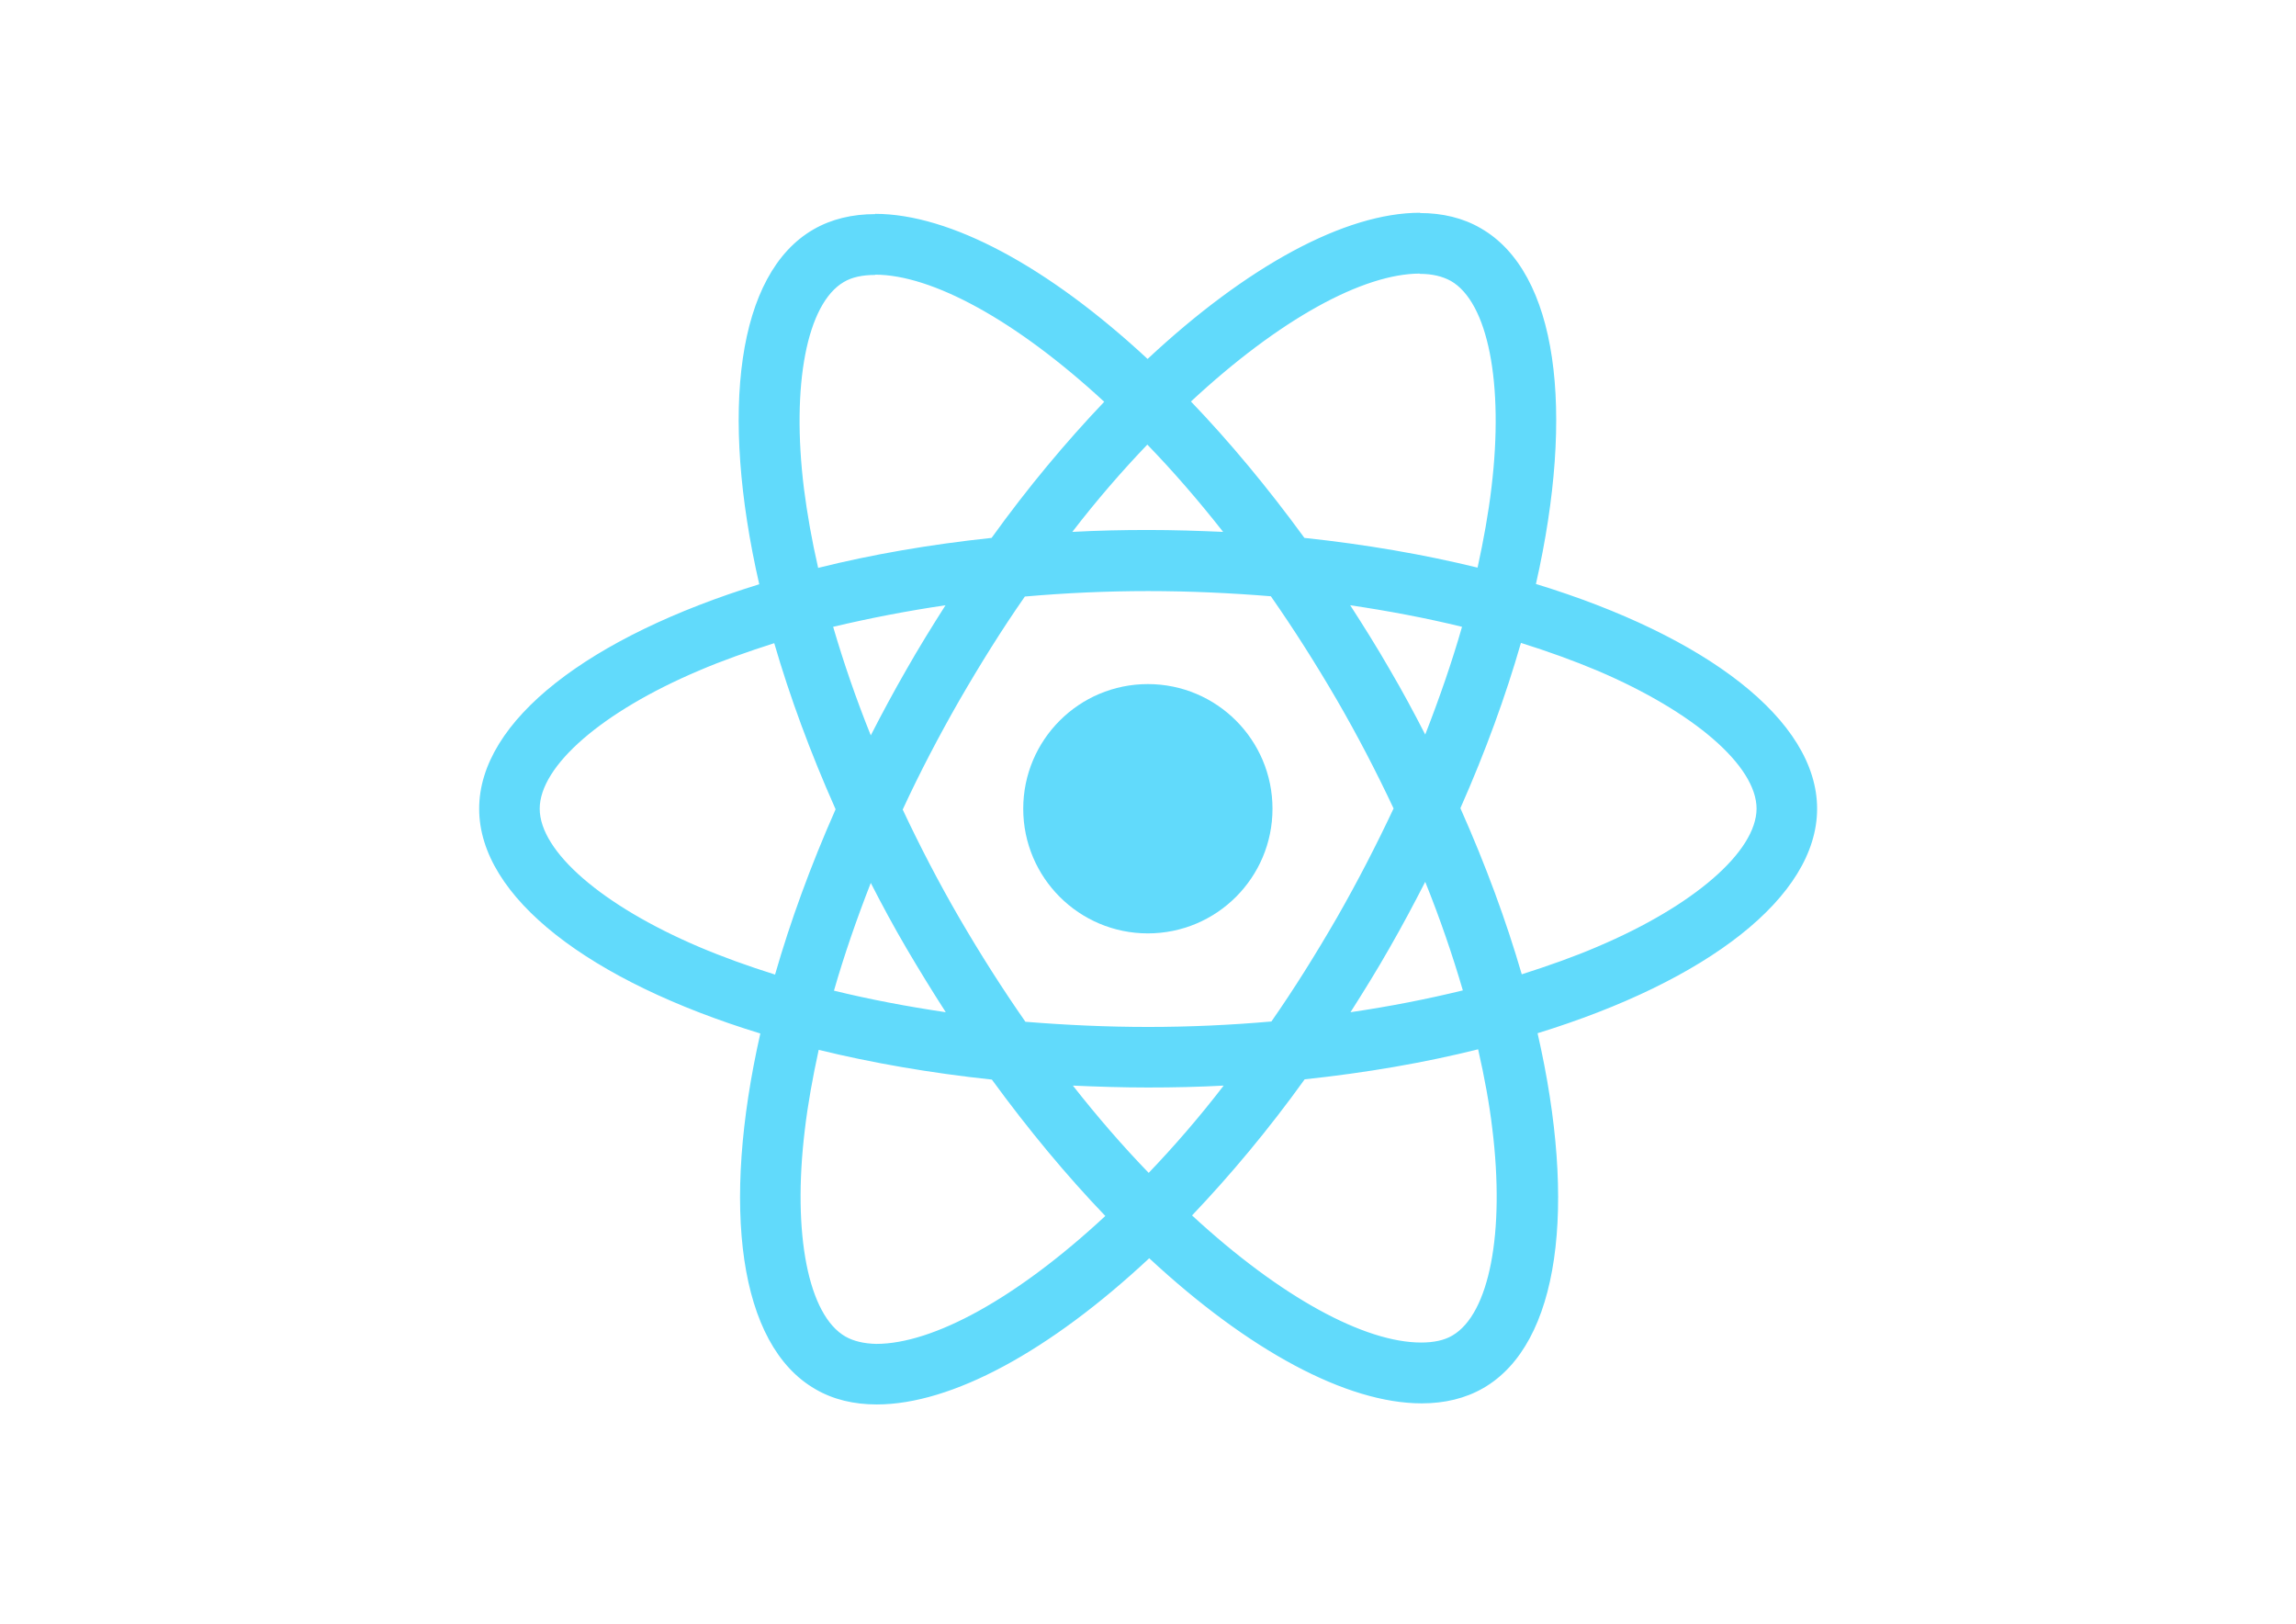
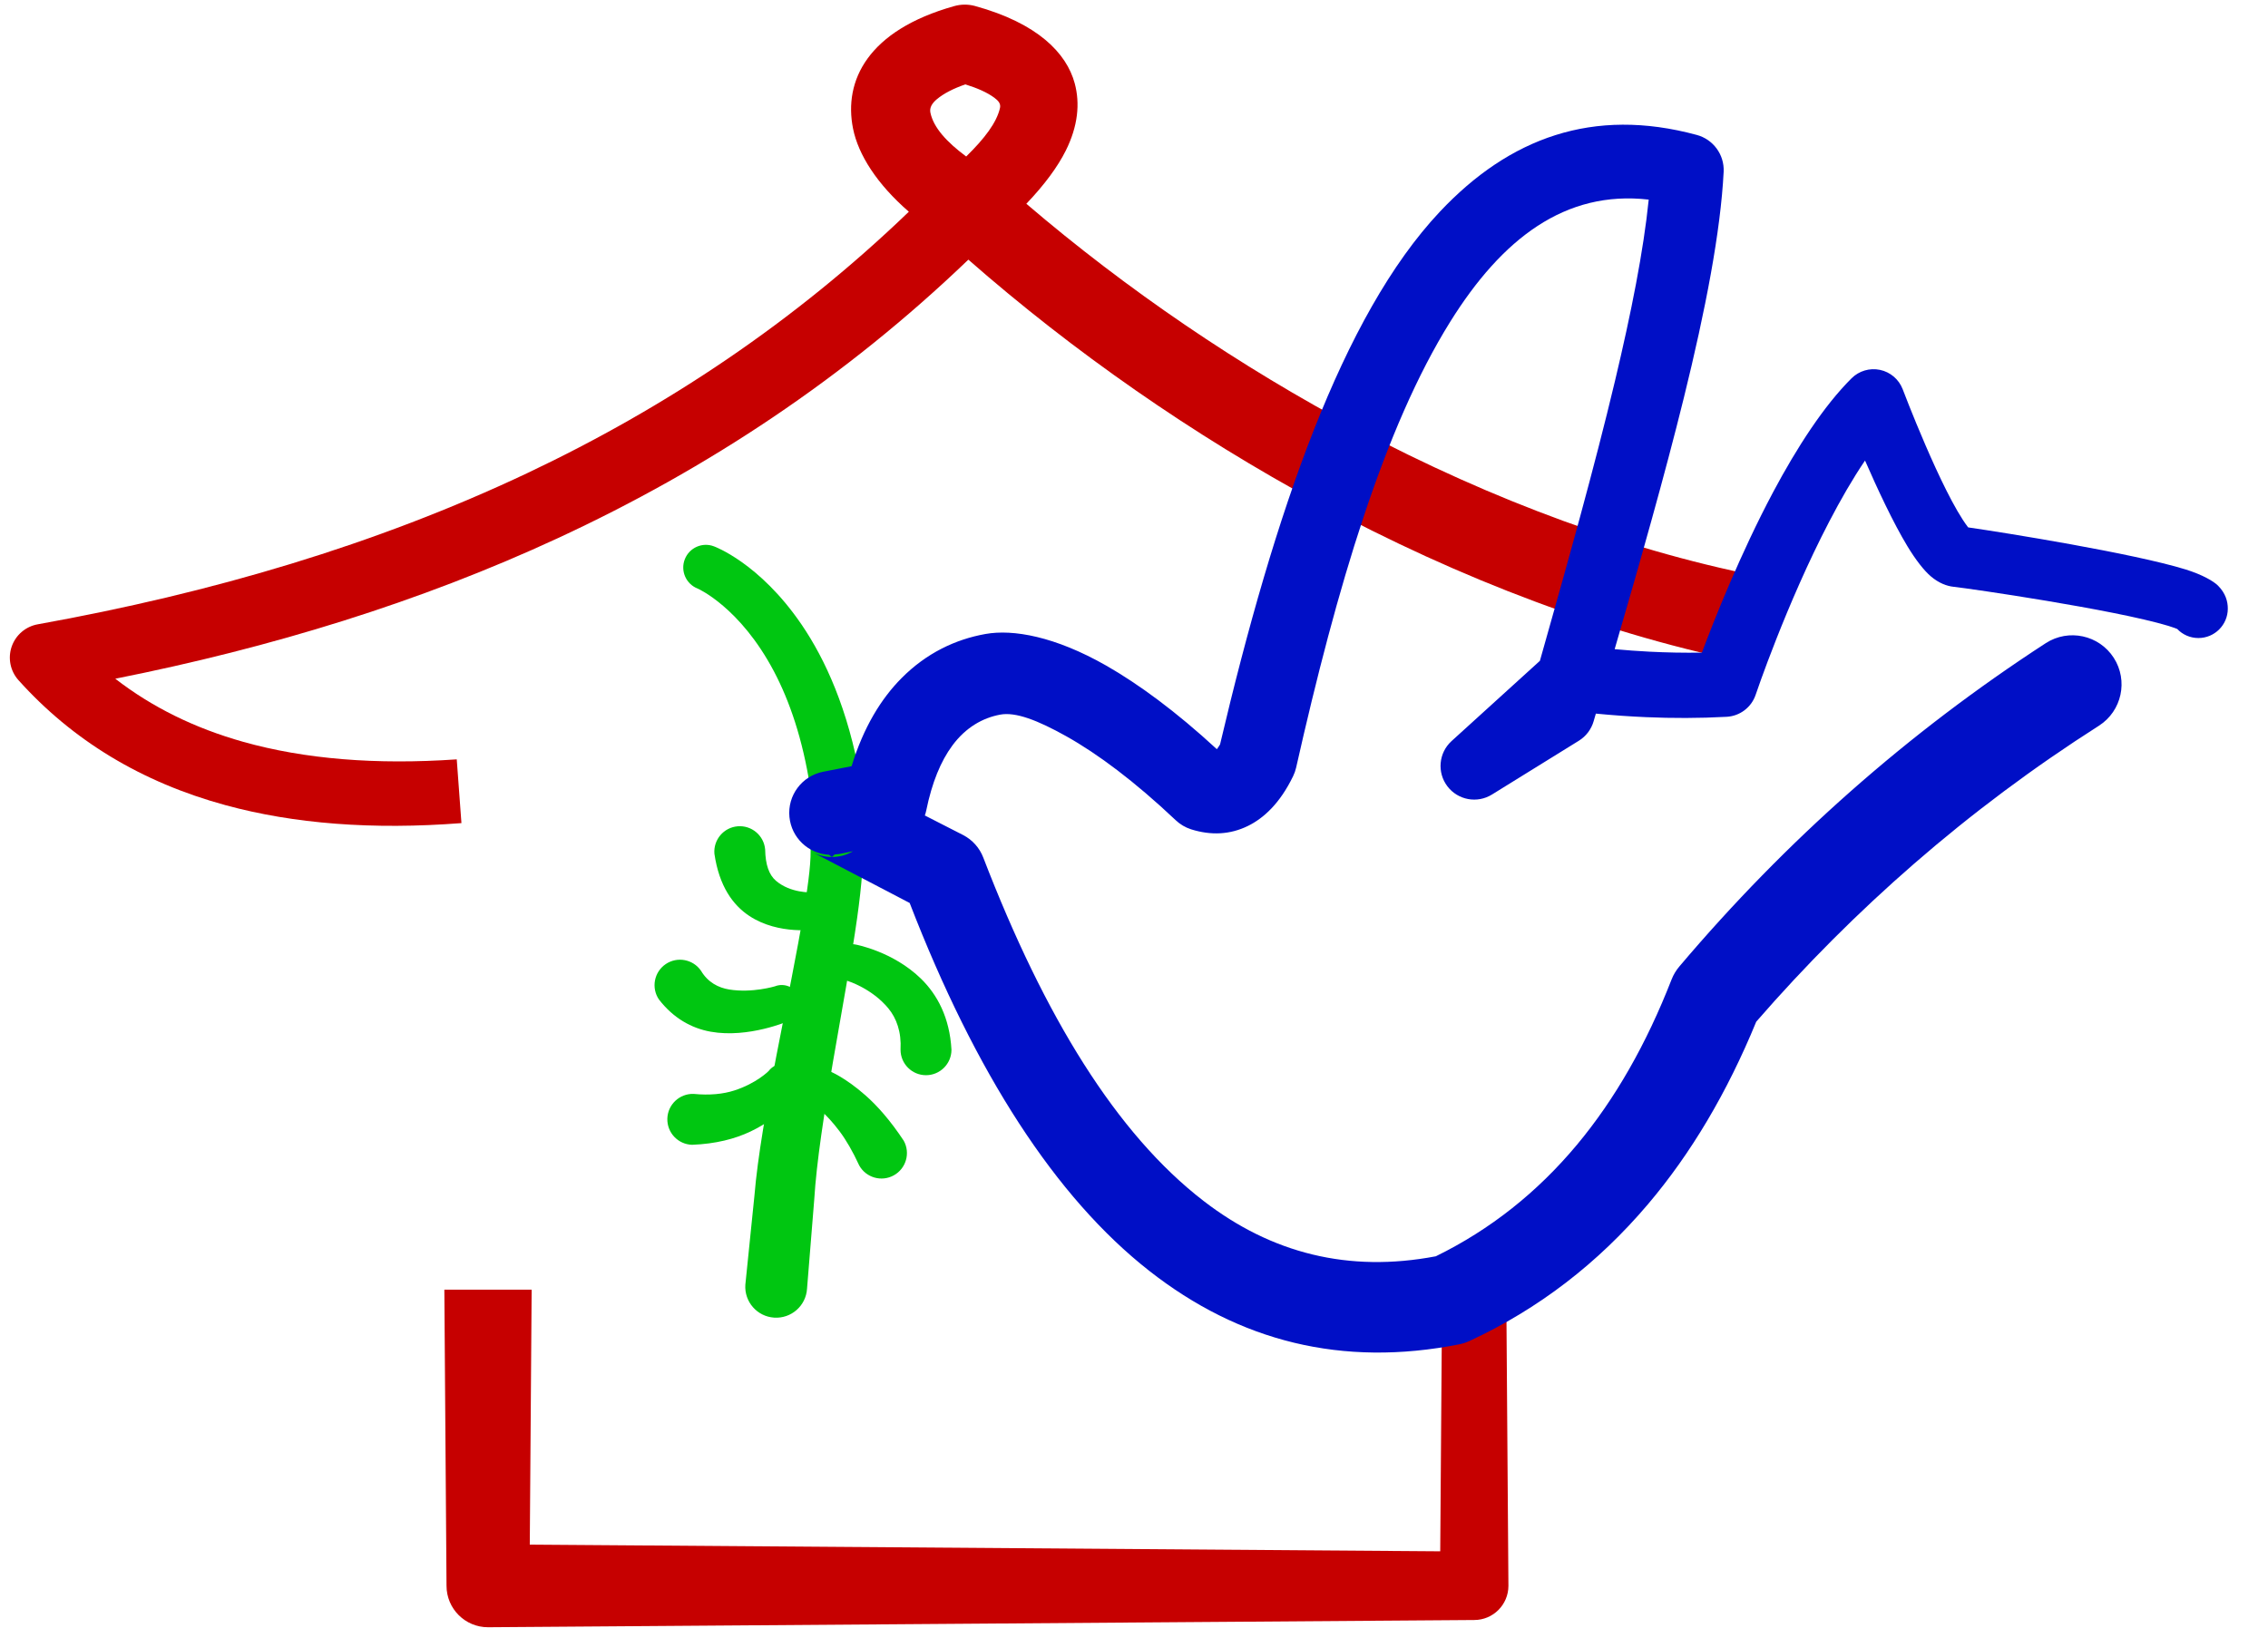
- <svg xmlns="http://www.w3.org/2000/svg" viewBox="0 0 841.9 595.3">
-   <g fill="#61DAFB">
-     <path d="M666.3 296.5c0-32.5-40.7-63.3-103.1-82.4 14.4-63.6 8-114.2-20.2-130.4-6.5-3.8-14.1-5.6-22.4-5.6v22.3c4.6 0 8.3.9 11.4 2.6 13.6 7.8 19.5 37.5 14.9 75.7-1.1 9.4-2.9 19.3-5.1 29.4-19.6-4.8-41-8.5-63.5-10.9-13.5-18.5-27.5-35.3-41.6-50 32.6-30.3 63.2-46.9 84-46.9V78c-27.5 0-63.5 19.6-99.9 53.6-36.4-33.8-72.4-53.2-99.9-53.2v22.3c20.7 0 51.4 16.5 84 46.6-14 14.7-28 31.4-41.3 49.9-22.6 2.4-44 6.1-63.6 11-2.3-10-4-19.7-5.2-29-4.7-38.2 1.1-67.9 14.6-75.8 3-1.8 6.9-2.6 11.5-2.6V78.5c-8.4 0-16 1.8-22.6 5.6-28.1 16.2-34.4 66.7-19.9 130.1-62.2 19.2-102.7 49.9-102.7 82.3 0 32.5 40.7 63.3 103.1 82.4-14.4 63.6-8 114.2 20.2 130.4 6.5 3.8 14.1 5.6 22.5 5.6 27.5 0 63.5-19.6 99.9-53.6 36.4 33.8 72.4 53.2 99.9 53.2 8.4 0 16-1.8 22.6-5.6 28.1-16.2 34.4-66.7 19.9-130.1 62-19.1 102.5-49.9 102.5-82.3zm-130.2-66.7c-3.7 12.9-8.3 26.2-13.5 39.5-4.1-8-8.4-16-13.1-24-4.6-8-9.5-15.8-14.4-23.4 14.2 2.1 27.9 4.7 41 7.9zm-45.8 106.5c-7.8 13.5-15.8 26.3-24.1 38.2-14.9 1.3-30 2-45.2 2-15.1 0-30.2-.7-45-1.9-8.3-11.9-16.4-24.6-24.2-38-7.6-13.1-14.5-26.4-20.8-39.8 6.2-13.4 13.2-26.8 20.7-39.9 7.8-13.5 15.8-26.3 24.1-38.2 14.9-1.3 30-2 45.2-2 15.1 0 30.2.7 45 1.9 8.3 11.9 16.4 24.6 24.2 38 7.6 13.1 14.5 26.4 20.8 39.8-6.3 13.4-13.2 26.8-20.7 39.9zm32.3-13c5.4 13.4 10 26.8 13.8 39.8-13.1 3.2-26.9 5.9-41.2 8 4.9-7.7 9.8-15.6 14.4-23.7 4.6-8 8.9-16.1 13-24.1zM421.2 430c-9.3-9.6-18.6-20.3-27.8-32 9 .4 18.2.7 27.5.7 9.4 0 18.7-.2 27.8-.7-9 11.7-18.3 22.4-27.5 32zm-74.4-58.9c-14.2-2.1-27.9-4.7-41-7.9 3.7-12.9 8.3-26.2 13.5-39.5 4.1 8 8.4 16 13.1 24 4.7 8 9.5 15.8 14.4 23.4zM420.7 163c9.3 9.6 18.6 20.3 27.8 32-9-.4-18.2-.7-27.5-.7-9.4 0-18.7.2-27.8.7 9-11.7 18.3-22.4 27.5-32zm-74 58.9c-4.9 7.7-9.8 15.6-14.4 23.7-4.6 8-8.9 16-13 24-5.4-13.4-10-26.8-13.8-39.8 13.1-3.1 26.9-5.8 41.2-7.9zm-90.5 125.2c-35.4-15.1-58.3-34.9-58.3-50.6 0-15.7 22.9-35.6 58.3-50.6 8.6-3.7 18-7 27.7-10.1 5.7 19.6 13.2 40 22.5 60.9-9.2 20.8-16.6 41.1-22.2 60.6-9.9-3.1-19.3-6.5-28-10.2zM310 490c-13.6-7.8-19.5-37.5-14.9-75.7 1.1-9.4 2.9-19.3 5.1-29.4 19.6 4.8 41 8.5 63.5 10.9 13.5 18.5 27.5 35.3 41.6 50-32.6 30.3-63.2 46.9-84 46.9-4.5-.1-8.3-1-11.3-2.7zm237.2-76.2c4.7 38.2-1.1 67.9-14.6 75.8-3 1.8-6.9 2.6-11.5 2.6-20.7 0-51.4-16.5-84-46.6 14-14.7 28-31.4 41.3-49.9 22.6-2.4 44-6.1 63.6-11 2.3 10.1 4.1 19.8 5.2 29.1zm38.5-66.7c-8.6 3.7-18 7-27.7 10.1-5.7-19.6-13.2-40-22.5-60.9 9.2-20.8 16.6-41.1 22.2-60.6 9.9 3.1 19.3 6.5 28.1 10.2 35.4 15.1 58.3 34.9 58.3 50.6-.1 15.7-23 35.6-58.4 50.6zM320.8 78.4z" />
-     <circle cx="420.9" cy="296.5" r="45.7" />
-     <path d="M520.5 78.1z" />
+ <svg xmlns="http://www.w3.org/2000/svg" width="100%" height="100%" viewBox="0 0 90 65" version="1.1" xml:space="preserve" style="fill-rule:evenodd;clip-rule:evenodd;stroke-linejoin:round;stroke-miterlimit:2;">
+   <g transform="matrix(1,0,0,1,-628.719,-745.495)">
+     <path d="M656.405,768.857C656.405,768.857 658.085,769.587 659.434,772.149C660.042,773.303 660.572,774.814 660.872,776.771C660.922,777.099 660.902,777.126 660.878,777.236C660.846,777.385 660.812,777.596 660.817,778.021C660.82,778.257 660.836,778.579 660.876,779.032C660.924,779.586 660.806,780.497 660.625,781.61C660.083,784.941 658.909,789.884 658.657,792.953L658.296,796.491C658.252,797.167 658.765,797.752 659.44,797.795C660.116,797.839 660.7,797.326 660.744,796.651L661.029,793.122C661.212,790.099 662.271,785.216 662.733,781.93C662.921,780.591 663.009,779.492 662.937,778.829C662.76,777.217 662.959,777.46 662.939,777.032C662.932,776.9 662.914,776.718 662.866,776.444C662.374,773.64 661.466,771.663 660.526,770.283C658.854,767.83 657.057,767.183 657.057,767.183C656.595,767.002 656.074,767.231 655.894,767.693C655.713,768.156 655.942,768.677 656.405,768.857Z" style="fill:rgb(0,198,17);" />
+     <path d="M664.784,753.899C660.245,758.267 655.166,761.659 649.652,764.27C643.642,767.114 637.119,769.034 630.219,770.275C629.74,770.36 629.344,770.697 629.184,771.156C629.024,771.616 629.126,772.126 629.449,772.489C631.588,774.873 634.32,776.542 637.674,777.456C640.377,778.192 643.492,778.44 647.03,778.166L646.844,775.636C643.637,775.857 640.815,775.627 638.371,774.94C636.434,774.395 634.743,773.559 633.294,772.435C639.492,771.201 645.378,769.395 650.862,766.853C656.799,764.102 662.264,760.487 667.146,755.801C671.306,759.45 676.052,762.762 681.061,765.466C686.645,768.48 692.558,770.732 698.362,771.865L699.012,768.462C693.521,767.437 687.922,765.343 682.625,762.54C677.897,760.037 673.407,756.97 669.447,753.583C670.165,752.83 670.689,752.12 671.012,751.473C671.496,750.503 671.582,749.604 671.367,748.805C671.041,747.596 669.887,746.414 667.41,745.733C667.139,745.659 666.853,745.661 666.582,745.738C663.162,746.698 662.187,748.693 662.57,750.6C662.778,751.634 663.515,752.797 664.784,753.899ZM667.06,751.707C667.787,750.994 668.271,750.363 668.402,749.776C668.439,749.607 668.331,749.487 668.17,749.369C667.889,749.163 667.507,748.994 667.026,748.844C666.553,749.009 666.177,749.2 665.902,749.428C665.709,749.589 665.597,749.763 665.64,749.969C665.764,750.559 666.284,751.131 667.06,751.707Z" style="fill:rgb(198,0,0);" />
+     <path d="M685.95,796.254L685.871,807.07C685.871,807.07 649.742,806.805 649.742,806.805C649.742,806.805 649.816,796.684 649.816,796.684L646.352,796.684L646.438,808.438C646.438,809.347 647.175,810.084 648.084,810.084L687.219,809.797C687.969,809.797 688.577,809.189 688.577,808.438L688.488,796.254L685.95,796.254Z" style="fill:rgb(198,0,0);" />
+     <g transform="matrix(1,0,0,1,1.49141,0.857269)">
+       <path d="M659.421,780.057C659.421,780.057 658.602,780.096 658.02,779.598C657.743,779.361 657.602,778.959 657.591,778.36C657.546,777.805 657.058,777.39 656.502,777.435C655.947,777.48 655.532,777.968 655.577,778.524C655.764,779.808 656.309,780.564 656.968,780.997C658.143,781.769 659.619,781.524 659.619,781.524C660.024,781.47 660.308,781.097 660.253,780.692C660.199,780.287 659.826,780.003 659.421,780.057Z" style="fill:rgb(0,198,17);" />
+     </g>
+     <g transform="matrix(1,0,0,1,-1.17434,-0.234868)">
+       <path d="M663.541,784.669C663.541,784.669 664.492,784.962 665.147,785.756C665.468,786.147 665.668,786.687 665.629,787.396C665.629,787.954 666.082,788.407 666.639,788.407C667.197,788.407 667.65,787.954 667.65,787.396C667.579,786.12 667.087,785.206 666.435,784.571C665.331,783.497 663.866,783.225 663.866,783.225C663.468,783.135 663.071,783.386 662.982,783.784C662.892,784.183 663.143,784.579 663.541,784.669Z" style="fill:rgb(0,198,17);" />
+     </g>
+     <g transform="matrix(1,0,0,1,1.17434,0.798552)">
+       <path d="M658.294,783.846C658.294,783.846 657.393,784.12 656.482,783.972C656.054,783.902 655.637,783.69 655.365,783.232C655.051,782.771 654.422,782.651 653.961,782.964C653.5,783.278 653.38,783.907 653.693,784.368C654.267,785.11 654.982,785.51 655.746,785.647C657.253,785.916 658.838,785.222 658.838,785.222C659.218,785.072 659.404,784.642 659.254,784.262C659.104,783.882 658.674,783.696 658.294,783.846Z" style="fill:rgb(0,198,17);" />
+     </g>
+     <g transform="matrix(1,0,0,1,2.19602,-0.48148)">
+       <path d="M657.023,788.489C657.023,788.489 656.545,788.977 655.659,789.261C655.221,789.402 654.683,789.458 654.046,789.396C653.488,789.379 653.022,789.818 653.005,790.375C652.988,790.933 653.427,791.399 653.985,791.416C654.924,791.381 655.693,791.18 656.304,790.889C657.6,790.271 658.2,789.386 658.2,789.386C658.448,789.061 658.385,788.597 658.06,788.349C657.735,788.102 657.271,788.164 657.023,788.489Z" style="fill:rgb(0,198,17);" />
+     </g>
+     <g transform="matrix(1,0,0,1,-1.62059,-0.0234868)">
+       <path d="M662.654,789.387C662.654,789.387 663.102,789.684 663.655,790.421C663.917,790.77 664.178,791.219 664.435,791.777C664.706,792.265 665.322,792.441 665.809,792.17C666.297,791.899 666.473,791.283 666.202,790.796C665.668,789.988 665.146,789.401 664.681,788.993C663.871,788.279 663.285,788.048 663.285,788.048C662.915,787.874 662.474,788.033 662.3,788.402C662.126,788.772 662.285,789.213 662.654,789.387Z" style="fill:rgb(0,198,17);" />
+     </g>
+     <path d="M677.007,775.232C675.381,773.732 673.899,772.647 672.616,771.914C670.584,770.755 668.923,770.464 667.827,770.659C666.631,770.872 665.478,771.42 664.494,772.412C663.688,773.223 662.987,774.356 662.512,775.907C662.512,775.906 661.376,776.129 661.376,776.129C660.537,776.297 659.961,777.073 660.046,777.925C660.127,778.748 660.798,779.381 661.615,779.423L661.731,779.51C661.465,779.51 661.202,779.447 660.966,779.324L664.817,781.336C667.431,788.103 670.611,793.024 674.319,795.934C677.9,798.744 681.987,799.773 686.627,798.854C686.768,798.825 686.906,798.78 687.036,798.719C689.773,797.449 692.126,795.637 694.108,793.301C695.823,791.28 697.257,788.861 698.411,786.048C700.365,783.8 702.454,781.708 704.678,779.775C706.977,777.777 709.422,775.951 712.014,774.298C712.918,773.716 713.18,772.509 712.598,771.605C712.016,770.7 710.809,770.439 709.904,771.021C707.166,772.799 704.585,774.76 702.16,776.902C699.742,779.038 697.479,781.353 695.369,783.846C695.234,784.003 695.127,784.181 695.051,784.374C694.058,786.922 692.814,789.115 691.296,790.934C689.724,792.818 687.862,794.299 685.696,795.36C682.238,796.018 679.177,795.245 676.477,793.161C673.032,790.504 670.175,785.866 667.74,779.539C667.593,779.151 667.308,778.831 666.939,778.64L665.419,777.863C665.442,777.8 665.46,777.735 665.474,777.668C665.7,776.56 666.05,775.707 666.515,775.081C667.042,774.372 667.706,773.991 668.41,773.86C669.02,773.746 669.894,774.082 671.031,774.718C672.284,775.42 673.748,776.514 675.373,778.05C675.547,778.215 675.755,778.339 675.983,778.412C676.776,778.662 677.531,778.626 678.241,778.278C678.868,777.97 679.512,777.38 680.033,776.303C680.086,776.194 680.126,776.081 680.153,775.963C681.765,768.808 683.639,762.483 686.267,758.267C688.32,754.974 690.825,753.037 694.144,753.418C693.939,755.448 693.45,757.909 692.805,760.619C691.988,764.052 690.918,767.871 689.826,771.725L686.317,774.913C685.808,775.379 685.738,776.156 686.156,776.706C686.574,777.255 687.341,777.396 687.927,777.03L691.376,774.894C691.659,774.717 691.867,774.442 691.959,774.121L692.047,773.82C692.704,773.884 693.369,773.932 694.042,773.961C695.084,774.006 696.146,774.006 697.232,773.947C697.759,773.92 698.217,773.575 698.387,773.075C698.387,773.075 699.597,769.477 701.31,766.193C701.754,765.341 702.23,764.509 702.728,763.775C703.215,764.89 703.847,766.246 704.407,767.171C704.741,767.723 705.072,768.144 705.34,768.372C705.66,768.644 705.978,768.758 706.241,768.786C706.892,768.856 712.59,769.684 714.761,770.336C714.879,770.372 715.022,770.424 715.115,770.459C715.327,770.682 715.626,770.82 715.957,770.82C716.601,770.82 717.124,770.297 717.124,769.653C717.125,769.373 717.039,769.046 716.737,768.742C716.564,768.568 716.122,768.306 715.444,768.096C713.377,767.457 708.257,766.634 706.823,766.429L706.802,766.404C705.776,765.051 704.22,760.938 704.22,760.938C704.068,760.548 703.731,760.262 703.322,760.176C702.913,760.09 702.488,760.216 702.193,760.511C701.093,761.603 700.019,763.267 699.085,765.021C697.781,767.471 696.744,770.091 696.255,771.399C695.547,771.41 694.851,771.396 694.165,771.361C693.703,771.337 693.247,771.304 692.793,771.262C693.803,767.794 694.774,764.382 695.539,761.282C696.401,757.79 696.998,754.683 697.118,752.312C697.15,751.633 696.704,751.025 696.048,750.85C691.934,749.736 688.611,750.97 685.857,753.897C681.983,758.015 679.298,765.845 677.133,775.045C677.093,775.111 677.049,775.175 677.007,775.232ZM662.029,779.393L661.841,779.412C661.772,779.475 661.731,779.51 661.731,779.51C662.033,779.51 662.32,779.429 662.568,779.283L662.029,779.393Z" style="fill:rgb(0,15,198);" />
  </g>
</svg>
